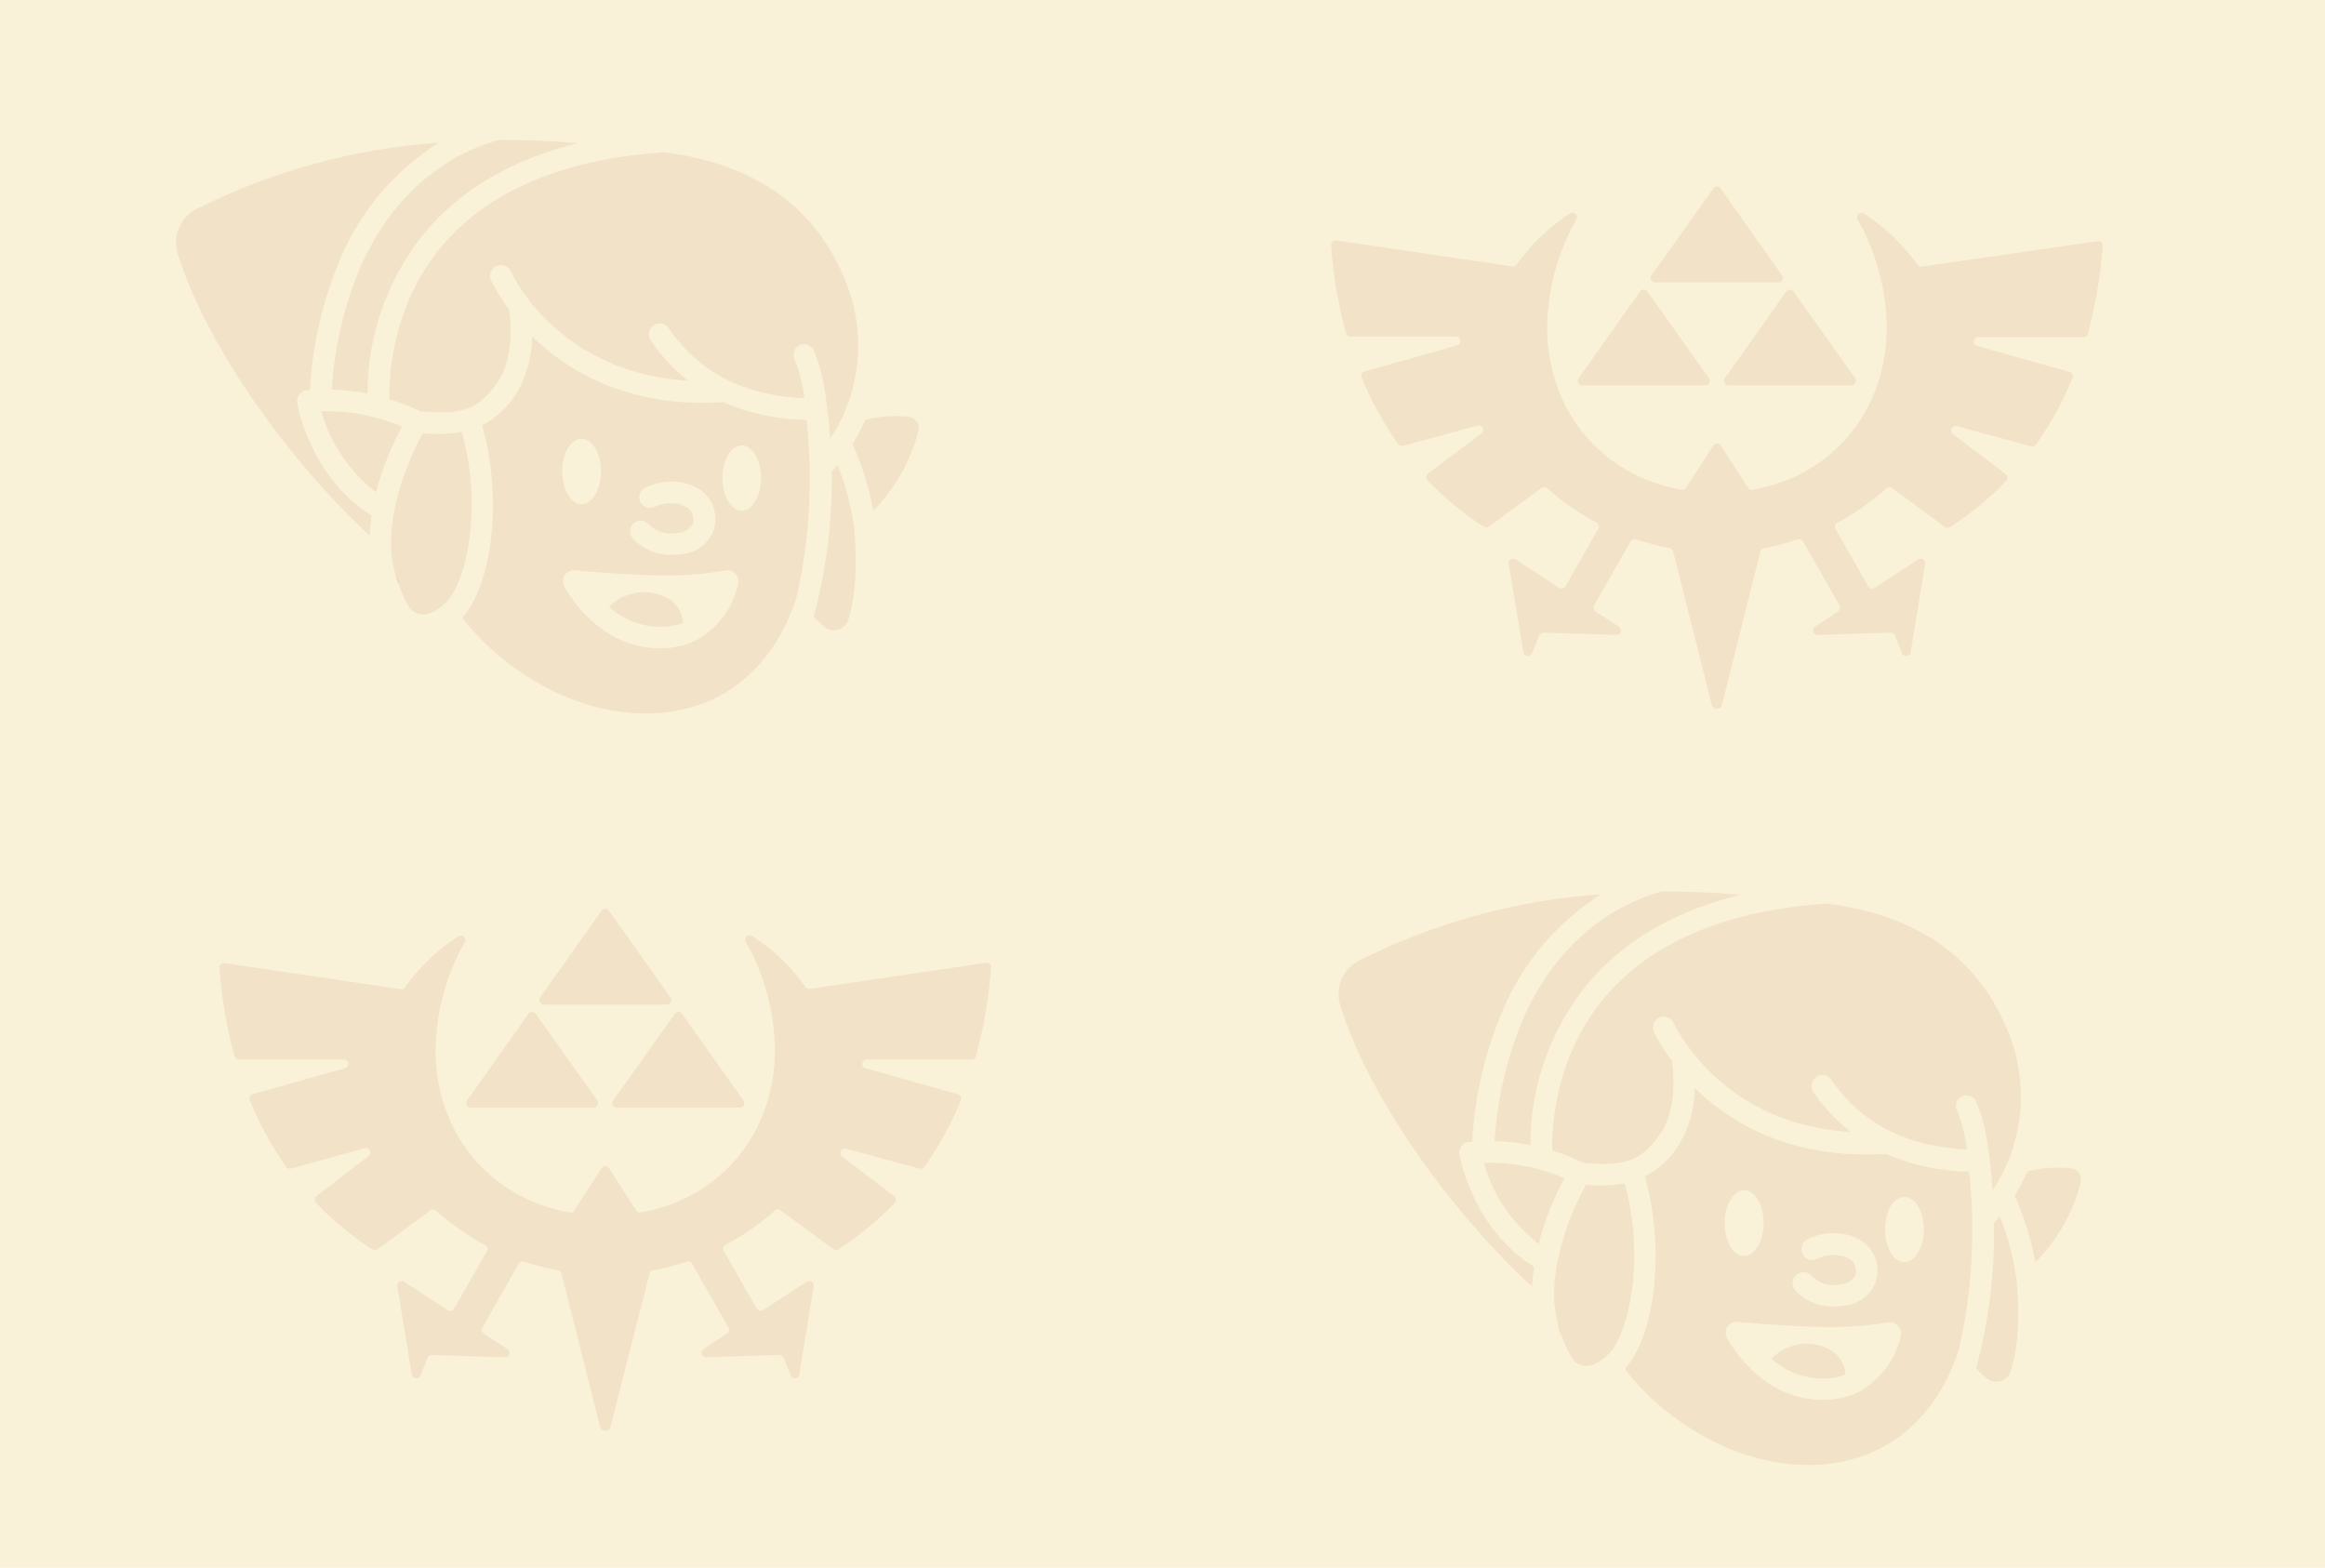
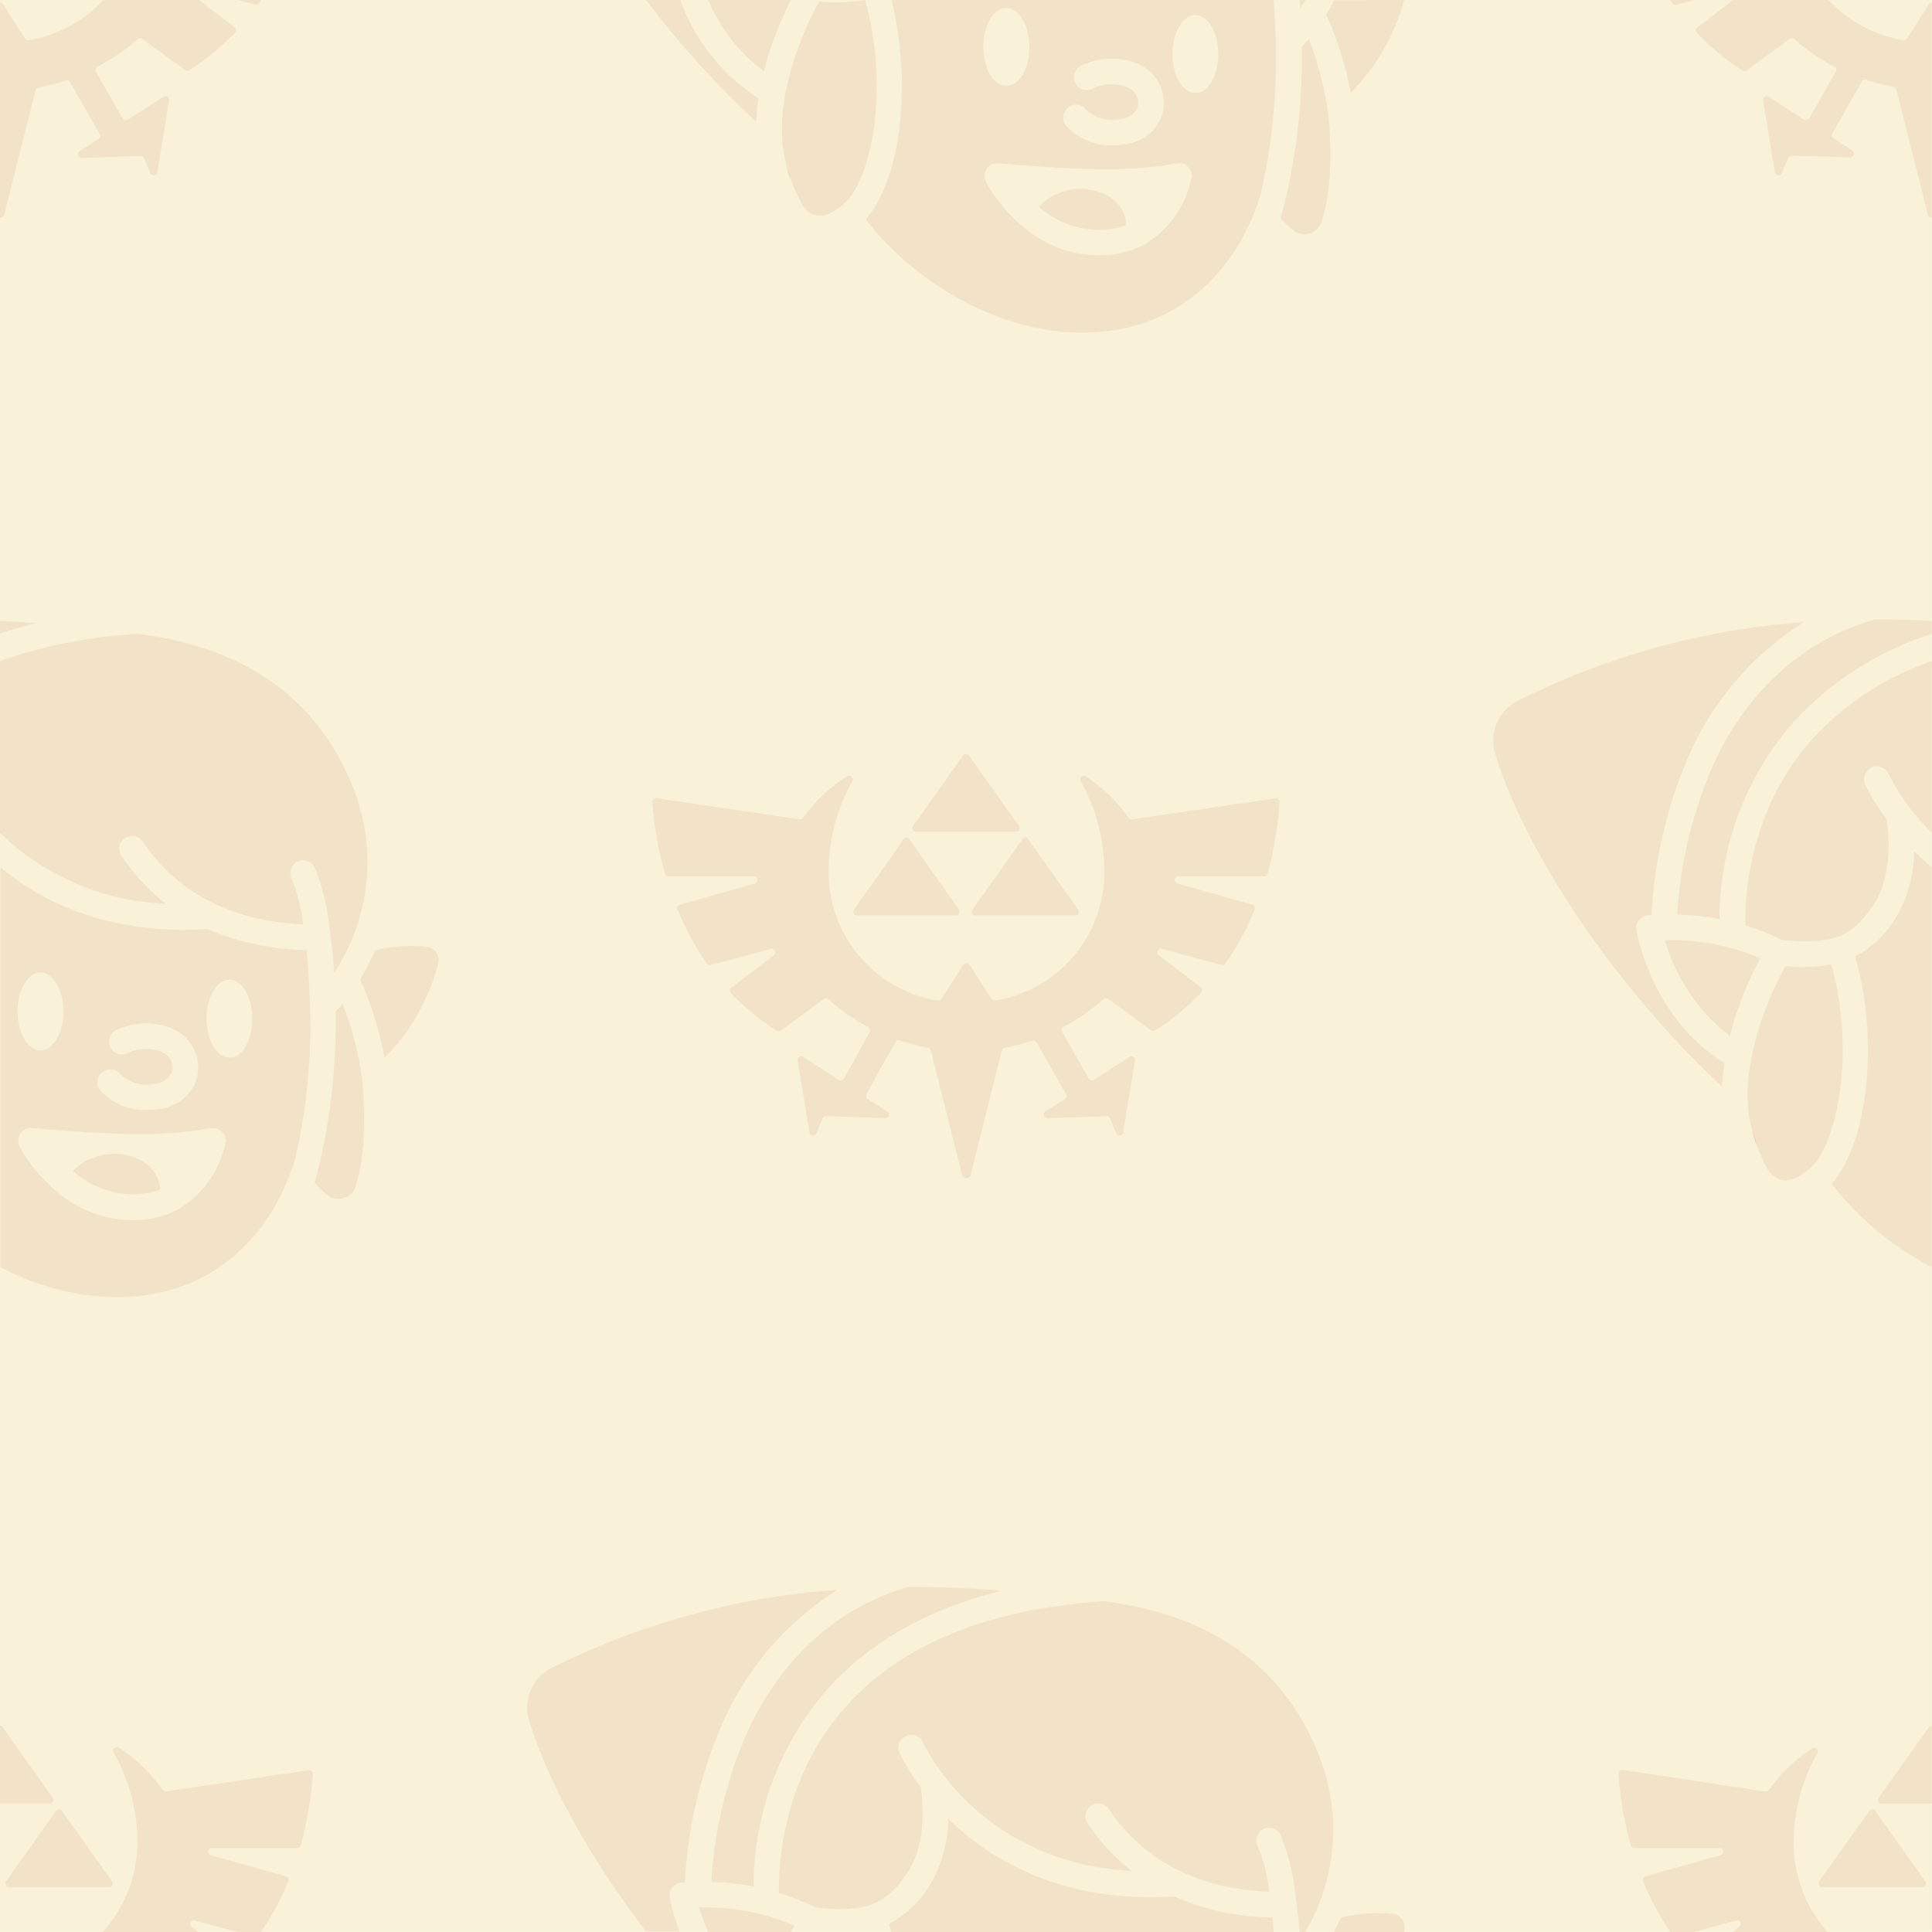
- <svg xmlns="http://www.w3.org/2000/svg" viewBox="0 0 279.54 188.49">
+ <svg xmlns="http://www.w3.org/2000/svg" viewBox="0 0 198.43 198.43">
  <defs>
    <style>.cls-1{isolation:isolate;}.cls-2{fill:#f9f2d8;}.cls-3,.cls-4{fill:#f2e2c7;}.cls-4{mix-blend-mode:multiply;}</style>
  </defs>
  <g class="cls-1">
    <g id="Layer_1" data-name="Layer 1">
-       <rect class="cls-2" width="279.54" height="188.49" />
-       <path class="cls-3" d="M48.33,51.3a35.15,35.15,0,0,0-3,7.43l-.12.46a18.79,18.79,0,0,1-6.58-9.74,22.73,22.73,0,0,1,6.43.73l.26.07h0A21.32,21.32,0,0,1,48.33,51.3Z" />
-       <path class="cls-3" d="M54.12,71.88l0,0h0l0,0A6.69,6.69,0,0,1,52,73.61l-.05,0a2.1,2.1,0,0,1-2.86-.79,16.84,16.84,0,0,1-1.2-2.66,15.92,15.92,0,0,1-.46-1.56c0-.11-.06-.2-.08-.31a11.46,11.46,0,0,1-.27-1.67h0c-.53-5.34,2.19-11.81,3.78-14.53a17.62,17.62,0,0,0,4.65-.16C57.73,59.67,56.65,68.12,54.12,71.88Z" />
-       <path class="cls-3" d="M44.68,62c-.11.77-.2,1.56-.24,2.38C35.33,56,25,42.14,21.36,30.47a4.51,4.51,0,0,1,2.25-5.32,76.75,76.75,0,0,1,29.15-8,30.5,30.5,0,0,0-11.86,14,47.07,47.07,0,0,0-3.64,15.76l-.38,0a1.33,1.33,0,0,0-1.15,1.52C35.8,48.85,37.33,57.41,44.68,62Z" />
-       <path class="cls-3" d="M51.77,27.15a30.5,30.5,0,0,0-7.58,20.16,25.25,25.25,0,0,0-4.3-.47,44.89,44.89,0,0,1,3.4-14.63c2-4.68,6.8-12.55,16.68-15.39h0c3,0,6.16.11,9.48.4C62,19.05,56.09,22.38,51.77,27.15Z" />
-       <path class="cls-3" d="M80,71.79l-.23-.11a5.72,5.72,0,0,0-4.61,0L75,71.7A5.06,5.06,0,0,0,73.23,73h0l.27.21.12.1.09.06a9.27,9.27,0,0,0,5.66,2,7.3,7.3,0,0,0,1.8-.2l.49-.13a3.8,3.8,0,0,0,.47-.18A3.62,3.62,0,0,0,80,71.79Zm0,0-.23-.11a5.72,5.72,0,0,0-4.61,0L75,71.7A5.06,5.06,0,0,0,73.23,73h0l.27.21.12.1.09.06a9.27,9.27,0,0,0,5.66,2,7.3,7.3,0,0,0,1.8-.2l.49-.13a3.8,3.8,0,0,0,.47-.18A3.62,3.62,0,0,0,80,71.79Zm0,0-.23-.11a5.72,5.72,0,0,0-4.61,0L75,71.7A5.06,5.06,0,0,0,73.23,73h0l.27.21.12.1.09.06a9.27,9.27,0,0,0,5.66,2,7.3,7.3,0,0,0,1.8-.2l.49-.13a3.8,3.8,0,0,0,.47-.18A3.62,3.62,0,0,0,80,71.79Zm0,0-.23-.11a5.72,5.72,0,0,0-4.61,0L75,71.7A5.06,5.06,0,0,0,73.23,73h0l.27.21.12.1.09.06a9.27,9.27,0,0,0,5.66,2,7.3,7.3,0,0,0,1.8-.2l.49-.13a3.8,3.8,0,0,0,.47-.18A3.62,3.62,0,0,0,80,71.79Zm17.32-16.3c-.06-1.81-.18-3.52-.34-5a25.76,25.76,0,0,1-10-2.12c-.8,0-1.58.07-2.33.07-10.13,0-16.72-4.11-20.68-8a13.3,13.3,0,0,1-2,7.05,10.68,10.68,0,0,1-4,3.65c2.31,8,1.55,18.56-2.38,23.14C59.23,79.1,66.81,84.94,75.7,85.7c10.19.87,17.25-5,20.06-13.86l0,0a61.78,61.78,0,0,0,1.58-14.67C97.36,56.57,97.35,56,97.34,55.49Zm-21.13,7.4a1.3,1.3,0,0,1,1.83.18,3.77,3.77,0,0,0,3.46,1A2.19,2.19,0,0,0,83.27,63,1.74,1.74,0,0,0,83,61.39c-.63-.87-2.7-1.26-4.32-.43A1.31,1.31,0,0,1,77,60.38a1.29,1.29,0,0,1,.58-1.74c2.66-1.36,6.15-.8,7.61,1.22a4.35,4.35,0,0,1,.54,4.1,4.56,4.56,0,0,1-3.76,2.66,7.85,7.85,0,0,1-1.24.1,6.2,6.2,0,0,1-4.66-2A1.3,1.3,0,0,1,76.21,62.89ZM69.92,52.74c1.29,0,2.34,1.76,2.34,3.93s-1.05,3.94-2.34,3.94-2.33-1.76-2.33-3.94S68.64,52.74,69.92,52.74ZM88.78,70.1a10.32,10.32,0,0,1-4.63,6.63l-.12.08a9,9,0,0,1-1.58.68c-.22.07-.45.13-.68.18a9.72,9.72,0,0,1-2.41.28,11.81,11.81,0,0,1-7.2-2.48L72,75.35l-.09-.06a14,14,0,0,1-1.26-1.11,15.71,15.71,0,0,1-2.83-3.72,1.31,1.31,0,0,1,1.3-1.89s2.56.25,5.65.43c1.78.11,3.76.19,5.55.19h.26a41.1,41.1,0,0,0,6.65-.6,1.32,1.32,0,0,1,1.54,1.51Zm.4-8.7c-1.28,0-2.33-1.76-2.33-3.93s1.05-3.92,2.33-3.92,2.33,1.75,2.33,3.92S90.47,61.4,89.18,61.4Z" />
-       <path class="cls-3" d="M102,74.5a1.82,1.82,0,0,1-2.88.87,12.59,12.59,0,0,1-1.27-1.2.41.41,0,0,0,0-.08A62.6,62.6,0,0,0,100,56.67a10.13,10.13,0,0,0,.71-.74,32.61,32.61,0,0,1,2,7.62h0C103.19,69.13,102.61,72.56,102,74.5Z" />
-       <path class="cls-3" d="M100.24,52.09c-.14.22-.28.44-.43.66-.06-1-.15-1.93-.25-2.82-.07-.63-.14-1.23-.23-1.8A21.35,21.35,0,0,0,97.78,42a1.3,1.3,0,0,0-2-.26,1.34,1.34,0,0,0-.18,1.61,17.27,17.27,0,0,1,1.11,4.53c-9-.35-13.81-4.69-16.31-8.42a1.32,1.32,0,0,0-1.82-.35,1.29,1.29,0,0,0-.35,1.8,21.05,21.05,0,0,0,4.51,4.87C67.66,44.84,62.05,34,61.41,32.6A1.29,1.29,0,0,0,59.68,32a1.31,1.31,0,0,0-.63,1.73A22.06,22.06,0,0,0,61.2,37.2c.08.5.85,5.52-1.4,8.78s-4.24,3.92-9.25,3.47A24.14,24.14,0,0,0,46.82,48c-.06-2.79.3-11.79,6.91-19.1,5.68-6.26,14.45-9.81,26.15-10.59h0c11.55,1.47,18.46,7.15,21.78,15.49A20.42,20.42,0,0,1,100.24,52.09Z" />
-       <path class="cls-3" d="M110.41,51.84A21.14,21.14,0,0,1,105,61.39a34.59,34.59,0,0,0-2.28-7.5l-.11-.25a.7.7,0,0,0-.11-.21c.55-.92,1.07-1.93,1.56-3v.05a14.89,14.89,0,0,1,5.17-.38A1.38,1.38,0,0,1,110.41,51.84Z" />
-       <path class="cls-4" d="M47.82,69.65a1.39,1.39,0,0,1,.1.53,15.92,15.92,0,0,1-.46-1.56A9,9,0,0,0,47.82,69.65Z" />
-       <path class="cls-3" d="M188.1,141.66a35.12,35.12,0,0,0-3,7.43c0,.15-.07.31-.11.46a18.72,18.72,0,0,1-6.59-9.74,22.73,22.73,0,0,1,6.43.73l.26.07h0A21.92,21.92,0,0,1,188.1,141.66Z" />
-       <path class="cls-3" d="M193.89,162.25s0,0,0,0h0l0,0a6.56,6.56,0,0,1-2.1,1.72l0,0a2.09,2.09,0,0,1-2.85-.79,14.87,14.87,0,0,1-1.2-2.66,13.78,13.78,0,0,1-.47-1.56,2.81,2.81,0,0,1-.08-.31,13.49,13.49,0,0,1-.27-1.67h0c-.53-5.34,2.19-11.81,3.78-14.53a17.62,17.62,0,0,0,4.65-.16C197.49,150,196.41,158.48,193.89,162.25Z" />
-       <path class="cls-3" d="M184.45,152.31a22.53,22.53,0,0,0-.25,2.38c-9.1-8.35-19.48-22.19-23.07-33.86a4.5,4.5,0,0,1,2.24-5.32,76.87,76.87,0,0,1,29.15-8,30.5,30.5,0,0,0-11.86,14A47,47,0,0,0,177,137.28l-.39,0a1.31,1.31,0,0,0-.9.52,1.37,1.37,0,0,0-.25,1C175.56,139.21,177.09,147.77,184.45,152.31Z" />
-       <path class="cls-3" d="M191.53,117.52A30.48,30.48,0,0,0,184,137.67a25.25,25.25,0,0,0-4.3-.47,44.89,44.89,0,0,1,3.4-14.63c2-4.68,6.8-12.55,16.68-15.39h0c3,0,6.16.11,9.48.4C201.77,109.41,195.85,112.74,191.53,117.52Z" />
-       <path class="cls-3" d="M219.78,162.15l-.23-.11a5.72,5.72,0,0,0-4.61,0l-.16.06a5.16,5.16,0,0,0-1.79,1.28h0l.27.21.12.1.09.07a9.32,9.32,0,0,0,5.66,2,7.3,7.3,0,0,0,1.8-.2l.49-.13a3.8,3.8,0,0,0,.47-.18A3.63,3.63,0,0,0,219.78,162.15Zm0,0-.23-.11a5.72,5.72,0,0,0-4.61,0l-.16.06a5.16,5.16,0,0,0-1.79,1.28h0l.27.21.12.1.09.07a9.32,9.32,0,0,0,5.66,2,7.3,7.3,0,0,0,1.8-.2l.49-.13a3.8,3.8,0,0,0,.47-.18A3.63,3.63,0,0,0,219.78,162.15Zm0,0-.23-.11a5.72,5.72,0,0,0-4.61,0l-.16.06a5.16,5.16,0,0,0-1.79,1.28h0l.27.21.12.1.09.07a9.32,9.32,0,0,0,5.66,2,7.3,7.3,0,0,0,1.8-.2l.49-.13a3.8,3.8,0,0,0,.47-.18A3.63,3.63,0,0,0,219.78,162.15Zm0,0-.23-.11a5.72,5.72,0,0,0-4.61,0l-.16.06a5.16,5.16,0,0,0-1.79,1.28h0l.27.21.12.1.09.07a9.32,9.32,0,0,0,5.66,2,7.3,7.3,0,0,0,1.8-.2l.49-.13a3.8,3.8,0,0,0,.47-.18A3.63,3.63,0,0,0,219.78,162.15Zm17.32-16.29c-.06-1.82-.18-3.52-.34-5a25.76,25.76,0,0,1-10-2.12c-.8.05-1.57.07-2.32.07-10.14,0-16.73-4.11-20.68-8a13.48,13.48,0,0,1-2,7,10.7,10.7,0,0,1-4,3.65c2.31,8,1.55,18.57-2.38,23.14,3.61,4.85,11.19,10.69,20.08,11.45,10.2.87,17.26-4.95,20.07-13.86a.09.09,0,0,1,0,0,61.24,61.24,0,0,0,1.58-14.66C237.12,146.93,237.11,146.39,237.1,145.86ZM216,153.25a1.31,1.31,0,0,1,1.84.18,3.75,3.75,0,0,0,3.45,1,2.19,2.19,0,0,0,1.77-1.06,1.74,1.74,0,0,0-.23-1.59c-.63-.87-2.7-1.26-4.32-.43A1.3,1.3,0,1,1,217.3,149c2.66-1.36,6.15-.8,7.61,1.22a4.35,4.35,0,0,1,.54,4.1,4.56,4.56,0,0,1-3.76,2.66,7.85,7.85,0,0,1-1.24.1,6.2,6.2,0,0,1-4.66-2A1.31,1.31,0,0,1,216,153.25Zm-6.29-10.15c1.29,0,2.34,1.76,2.34,3.94S211,151,209.68,151s-2.32-1.76-2.32-3.93S208.4,143.1,209.68,143.1Zm18.86,17.36a10.32,10.32,0,0,1-4.63,6.63l-.12.08a9,9,0,0,1-1.58.68l-.67.19a10.37,10.37,0,0,1-2.42.27,11.76,11.76,0,0,1-7.19-2.48.71.71,0,0,1-.15-.12l-.1-.06a12.61,12.61,0,0,1-1.25-1.11,15.39,15.39,0,0,1-2.83-3.72,1.3,1.3,0,0,1,.08-1.33,1.33,1.33,0,0,1,1.21-.56s2.56.25,5.66.43c1.78.11,3.75.19,5.54.19h.26A41.48,41.48,0,0,0,227,159a1.3,1.3,0,0,1,1.16.36A1.32,1.32,0,0,1,228.54,160.46Zm.4-8.7c-1.28,0-2.33-1.76-2.33-3.93s1-3.92,2.33-3.92,2.34,1.75,2.34,3.92S230.23,151.76,228.94,151.76Z" />
-       <path class="cls-3" d="M241.75,164.86a1.82,1.82,0,0,1-2.88.87,12.55,12.55,0,0,1-1.26-1.2.24.24,0,0,0,0-.08A62.57,62.57,0,0,0,239.74,147c.24-.23.47-.48.71-.75a32.61,32.61,0,0,1,2,7.62h0C243,159.49,242.37,162.92,241.75,164.86Z" />
-       <path class="cls-3" d="M240,142.45c-.13.22-.28.44-.43.66-.06-1-.15-1.93-.25-2.82-.06-.63-.14-1.23-.23-1.8a21.35,21.35,0,0,0-1.55-6.18,1.3,1.3,0,0,0-2-.26,1.34,1.34,0,0,0-.18,1.61,17.56,17.56,0,0,1,1.12,4.53c-9-.35-13.82-4.69-16.32-8.42a1.31,1.31,0,0,0-2.17,1.46,21.46,21.46,0,0,0,4.51,4.87c-15-.9-20.64-11.78-21.28-13.13a1.29,1.29,0,0,0-1.73-.62,1.31,1.31,0,0,0-.63,1.73,21.63,21.63,0,0,0,2.16,3.48c.07.5.84,5.52-1.41,8.78s-4.24,3.92-9.25,3.47a23.74,23.74,0,0,0-3.73-1.48c-.06-2.79.3-11.79,6.91-19.1,5.68-6.26,14.45-9.81,26.15-10.59h0c11.55,1.47,18.46,7.15,21.78,15.49A20.42,20.42,0,0,1,240,142.45Z" />
-       <path class="cls-3" d="M250.17,142.2a21.21,21.21,0,0,1-5.45,9.56,34.54,34.54,0,0,0-2.28-7.51l-.11-.25a.84.84,0,0,0-.11-.21c.55-.92,1.07-1.92,1.56-2.95v0a15,15,0,0,1,5.18-.38A1.38,1.38,0,0,1,250.17,142.2Z" />
-       <path class="cls-4" d="M187.58,160a1.4,1.4,0,0,1,.11.53,13.78,13.78,0,0,1-.47-1.56A9,9,0,0,0,187.58,160Z" />
-       <path class="cls-3" d="M250.48,40.53H237.86a.54.54,0,0,0-.15,1.06l11.11,3.13a.55.55,0,0,1,.36.73,40.38,40.38,0,0,1-4.39,8,.54.54,0,0,1-.59.21l-8.84-2.4a.54.54,0,0,0-.47,1L241.15,57a.54.54,0,0,1,.07.8,37.7,37.7,0,0,1-6.75,5.57.56.56,0,0,1-.62,0l-6.35-4.68a.53.53,0,0,0-.67,0,29.62,29.62,0,0,1-5.94,4.15.53.53,0,0,0-.22.74l2.75,4.81,1.2,2.11a.55.55,0,0,0,.77.18l5.24-3.41a.54.54,0,0,1,.83.54l-1.75,10.66a.54.54,0,0,1-1,.12l-.9-2.2a.53.53,0,0,0-.51-.33l-8.76.28a.54.54,0,0,1-.31-1L221,73.52a.53.53,0,0,0,.17-.72l-1.91-3.36-2.48-4.36a.53.53,0,0,0-.63-.24,32.7,32.7,0,0,1-4.06,1.06.53.53,0,0,0-.42.39l-1.08,4.27L207.05,84.7a.64.64,0,0,1-1.25,0l-3.56-14.14-1.08-4.27a.51.51,0,0,0-.42-.39,32.7,32.7,0,0,1-4.06-1.06.53.53,0,0,0-.63.24l-2.48,4.36-1.91,3.36a.55.55,0,0,0,.17.72l2.81,1.82a.54.54,0,0,1-.31,1l-8.75-.28a.53.53,0,0,0-.51.33l-.9,2.2a.54.54,0,0,1-1-.12L181.39,67.8a.54.54,0,0,1,.82-.54l5.25,3.41a.53.53,0,0,0,.76-.18l1.2-2.11,2.75-4.81a.53.53,0,0,0-.22-.74A29.55,29.55,0,0,1,186,58.68a.53.53,0,0,0-.67,0L179,63.32a.56.56,0,0,1-.62,0,37.63,37.63,0,0,1-6.74-5.57.54.54,0,0,1,.06-.8L178,52.2a.54.54,0,0,0-.47-1l-8.84,2.4a.55.55,0,0,1-.59-.21,40.9,40.9,0,0,1-4.39-8,.55.55,0,0,1,.36-.73l11.11-3.13a.54.54,0,0,0-.15-1.06H162.37a.56.56,0,0,1-.53-.39,54.45,54.45,0,0,1-1.8-10.6.54.54,0,0,1,.62-.58l21.17,3.14a.53.53,0,0,0,.51-.23,23.8,23.8,0,0,1,6.41-6.14.54.54,0,0,1,.77.72,27,27,0,0,0-3.5,13c0,9.65,6.21,17.7,16.13,19.49a.55.55,0,0,0,.56-.25L206,53.58a.54.54,0,0,1,.91,0l3.26,5.07a.54.54,0,0,0,.55.25c9.92-1.79,16.13-9.84,16.13-19.49a27,27,0,0,0-3.49-13,.54.54,0,0,1,.77-.72,23.76,23.76,0,0,1,6.4,6.14.54.54,0,0,0,.52.23L252.19,29a.55.55,0,0,1,.62.58,56,56,0,0,1-1.8,10.6A.55.55,0,0,1,250.48,40.53Z" />
-       <path class="cls-3" d="M206,22.65a.54.54,0,0,1,.88,0L210.64,28l3.62,5.1a.54.54,0,0,1-.44.85H199a.54.54,0,0,1-.44-.85L202.2,28Z" />
-       <path class="cls-3" d="M197.19,35.05a.54.54,0,0,1,.88,0l3.78,5.33,3.62,5.1a.54.54,0,0,1-.44.85H190.24a.54.54,0,0,1-.44-.85l3.61-5.1Z" />
-       <path class="cls-3" d="M214.77,35.05a.54.54,0,0,1,.88,0l3.78,5.33,3.62,5.1a.54.54,0,0,1-.44.85H207.82a.54.54,0,0,1-.44-.85l3.62-5.1Z" />
-       <path class="cls-3" d="M116.83,127.38H104.21a.54.54,0,0,0-.14,1.06l11.1,3.13a.54.54,0,0,1,.36.73,40.66,40.66,0,0,1-4.39,8,.56.56,0,0,1-.59.21l-8.84-2.41a.54.54,0,0,0-.47.95l6.26,4.77a.55.55,0,0,1,.07.81,37.65,37.65,0,0,1-6.75,5.56.53.53,0,0,1-.62,0l-6.34-4.67a.53.53,0,0,0-.68,0,28.91,28.91,0,0,1-5.94,4.14.54.54,0,0,0-.22.74l2.75,4.82,1.21,2.1a.54.54,0,0,0,.76.19L97,154.11a.54.54,0,0,1,.83.54l-1.74,10.66a.54.54,0,0,1-1,.11l-.89-2.19a.54.54,0,0,0-.52-.33l-8.76.28a.54.54,0,0,1-.31-1l2.81-1.83a.54.54,0,0,0,.18-.72l-1.92-3.36-2.48-4.35a.53.53,0,0,0-.63-.24,31,31,0,0,1-4.06,1.05.54.54,0,0,0-.42.39L77,157.41,73.4,171.54a.64.64,0,0,1-1.25,0l-3.56-14.13-1.08-4.28a.53.53,0,0,0-.42-.39A31,31,0,0,1,63,151.69a.53.53,0,0,0-.63.24l-2.47,4.35L58,159.64a.54.54,0,0,0,.18.72L61,162.19a.54.54,0,0,1-.31,1l-8.76-.28a.52.52,0,0,0-.51.33l-.9,2.2a.54.54,0,0,1-1-.12l-1.75-10.66a.53.53,0,0,1,.82-.54l5.25,3.41a.54.54,0,0,0,.76-.19l1.2-2.1,2.75-4.82a.53.53,0,0,0-.21-.74,28.91,28.91,0,0,1-5.94-4.14.52.52,0,0,0-.67,0l-6.36,4.67a.53.53,0,0,1-.62,0A37.58,37.58,0,0,1,38,144.62a.55.55,0,0,1,.06-.81L44.3,139a.54.54,0,0,0-.47-.95L35,140.5a.56.56,0,0,1-.59-.21,41.15,41.15,0,0,1-4.38-8,.54.54,0,0,1,.35-.73l11.11-3.13a.54.54,0,0,0-.15-1.06H28.72a.53.53,0,0,1-.52-.4,53.58,53.58,0,0,1-1.81-10.6.54.54,0,0,1,.62-.57l21.17,3.13a.51.51,0,0,0,.51-.22,23.65,23.65,0,0,1,6.41-6.14.54.54,0,0,1,.77.72,27,27,0,0,0-3.5,13c0,9.66,6.21,17.7,16.13,19.49a.56.56,0,0,0,.56-.24l3.26-5.08a.54.54,0,0,1,.91,0l3.26,5.08a.55.55,0,0,0,.55.24C87,144,93.17,135.91,93.17,126.25a27,27,0,0,0-3.49-13,.54.54,0,0,1,.77-.72,23.46,23.46,0,0,1,6.4,6.14.53.53,0,0,0,.52.22l21.17-3.13a.54.54,0,0,1,.62.57,55.86,55.86,0,0,1-1.8,10.6A.55.55,0,0,1,116.83,127.38Z" />
-       <path class="cls-3" d="M72.33,109.5a.54.54,0,0,1,.88,0L77,114.83l3.62,5.1a.54.54,0,0,1-.44.85H65.38a.54.54,0,0,1-.44-.85l3.61-5.1Z" />
-       <path class="cls-3" d="M63.54,121.9a.53.53,0,0,1,.88,0l3.78,5.32,3.62,5.1a.54.54,0,0,1-.44.85H56.59a.54.54,0,0,1-.44-.85l3.61-5.1Z" />
-       <path class="cls-3" d="M81.13,121.9a.53.53,0,0,1,.88,0l3.77,5.32,3.62,5.1a.54.54,0,0,1-.44.85H74.17a.54.54,0,0,1-.44-.85l3.62-5.1Z" />
+       <rect class="cls-2" width="198.42" height="198.42" />
+       <path class="cls-3" d="M180.79,98.43a35.59,35.59,0,0,0-3,7.5l-.12.47A18.92,18.92,0,0,1,171,96.57a22.83,22.83,0,0,1,6.49.73l.26.07h0A21.75,21.75,0,0,1,180.79,98.43Z" />
+       <path class="cls-3" d="M186.64,119.21s0,0,0,0a0,0,0,0,1,0,0l0,0a6.63,6.63,0,0,1-2.12,1.73.06.06,0,0,1-.05,0,2.11,2.11,0,0,1-2.88-.79,15.94,15.94,0,0,1-1.21-2.69,13.31,13.31,0,0,1-.47-1.57,2.81,2.81,0,0,1-.08-.31,11.91,11.91,0,0,1-.27-1.68l0,0c-.53-5.39,2.21-11.91,3.82-14.66a18,18,0,0,0,4.7-.16C190.28,106.88,189.18,115.4,186.64,119.21Z" />
+       <path class="cls-3" d="M177.11,109.18a23.2,23.2,0,0,0-.25,2.4c-9.19-8.42-19.66-22.39-23.29-34.17A4.56,4.56,0,0,1,155.84,72a77.68,77.68,0,0,1,29.41-8.09,30.81,30.81,0,0,0-12,14.17A47.51,47.51,0,0,0,169.62,94l-.39,0a1.33,1.33,0,0,0-.91.52,1.36,1.36,0,0,0-.25,1C168.14,96,169.69,104.6,177.11,109.18Z" />
+       <path class="cls-3" d="M198.42,63.78V65.1a32.78,32.78,0,0,0-14.16,9A30.76,30.76,0,0,0,176.6,94.4a25.6,25.6,0,0,0-4.34-.47,45.19,45.19,0,0,1,3.44-14.77c2-4.72,6.86-12.66,16.83-15.53h0C194.44,63.62,196.39,63.66,198.42,63.78Z" />
+       <path class="cls-3" d="M196.59,87.44a13.4,13.4,0,0,1-2.05,7.11,10.78,10.78,0,0,1-4,3.68c2.33,8.09,1.56,18.74-2.41,23.36a31,31,0,0,0,10.28,8.55V89.07C197.76,88.54,197.15,88,196.59,87.44Z" />
+       <path class="cls-3" d="M198.42,67.89V85.54a22.09,22.09,0,0,1-4.43-6,1.32,1.32,0,1,0-2.38,1.13,21.84,21.84,0,0,0,2.17,3.51c.08.51.85,5.57-1.42,8.86s-4.28,4-9.33,3.5a23.65,23.65,0,0,0-3.77-1.49c-.06-2.82.3-11.9,7-19.28A29.7,29.7,0,0,1,198.42,67.89Z" />
+       <path class="cls-4" d="M180.27,117a1.26,1.26,0,0,1,.11.53,13.31,13.31,0,0,1-.47-1.57A9.11,9.11,0,0,0,180.27,117Z" />
+       <path class="cls-3" d="M3.68,64c-1.27.31-2.5.67-3.68,1.07V63.78C1.2,63.83,2.43,63.92,3.68,64Z" />
+       <path class="cls-3" d="M14.34,119.11l-.23-.12a5.85,5.85,0,0,0-4.66,0L9.3,119a5,5,0,0,0-1.81,1.29h0l.27.21.13.1.09.07a9.33,9.33,0,0,0,5.71,2,7.46,7.46,0,0,0,1.82-.2l.49-.13c.16-.06.32-.11.47-.18A3.64,3.64,0,0,0,14.34,119.11Zm0,0-.23-.12a5.85,5.85,0,0,0-4.66,0L9.3,119a5,5,0,0,0-1.81,1.29h0l.27.21.13.1.09.07a9.33,9.33,0,0,0,5.71,2,7.46,7.46,0,0,0,1.82-.2l.49-.13c.16-.06.32-.11.47-.18A3.64,3.64,0,0,0,14.34,119.11Zm0,0-.23-.12a5.85,5.85,0,0,0-4.66,0L9.3,119a5,5,0,0,0-1.81,1.29h0l.27.21.13.1.09.07a9.33,9.33,0,0,0,5.71,2,7.46,7.46,0,0,0,1.82-.2l.49-.13c.16-.06.32-.11.47-.18A3.64,3.64,0,0,0,14.34,119.11Zm17.48-16.45c-.06-1.83-.18-3.55-.34-5.08a26.05,26.05,0,0,1-10.1-2.14c-.8,0-1.58.07-2.34.07-8.8,0-15-3.07-19-6.44v41.07a26.33,26.33,0,0,0,10,3c10.29.88,17.42-5,20.25-14l0,0a61.93,61.93,0,0,0,1.59-14.8C31.84,103.75,31.83,103.2,31.82,102.66ZM10.5,110.12a1.32,1.32,0,0,1,1.85.19,3.84,3.84,0,0,0,3.49,1,2.2,2.2,0,0,0,1.78-1.07,1.73,1.73,0,0,0-.23-1.61c-.63-.87-2.72-1.27-4.36-.43a1.32,1.32,0,0,1-1.19-2.35c2.69-1.36,6.21-.8,7.68,1.23a4.39,4.39,0,0,1,.54,4.15,4.56,4.56,0,0,1-3.79,2.68A7.88,7.88,0,0,1,15,114a6.24,6.24,0,0,1-4.7-2A1.33,1.33,0,0,1,10.5,110.12ZM4.15,99.89c1.3,0,2.36,1.77,2.36,4s-1.06,4-2.36,4-2.35-1.78-2.35-4S2.85,99.89,4.15,99.89Zm19,17.51a10.31,10.31,0,0,1-4.66,6.69.57.57,0,0,1-.13.08,8.22,8.22,0,0,1-1.6.69l-.68.19a10.46,10.46,0,0,1-2.43.27,11.91,11.91,0,0,1-7.27-2.5l-.15-.11-.09-.07a14.45,14.45,0,0,1-1.27-1.12,15.63,15.63,0,0,1-2.85-3.75,1.32,1.32,0,0,1,.08-1.34,1.33,1.33,0,0,1,1.22-.57s2.58.25,5.71.44c1.8.1,3.79.18,5.6.18h.26a40.55,40.55,0,0,0,6.71-.6,1.32,1.32,0,0,1,1.18.36A1.31,1.31,0,0,1,23.18,117.4Zm.41-8.78c-1.3,0-2.35-1.77-2.35-4s1.05-4,2.35-4,2.35,1.77,2.35,4S24.89,108.62,23.59,108.62Zm-9.25,10.49-.23-.12a5.85,5.85,0,0,0-4.66,0L9.3,119a5,5,0,0,0-1.81,1.29h0l.27.21.13.1.09.07a9.33,9.33,0,0,0,5.71,2,7.46,7.46,0,0,0,1.82-.2l.49-.13c.16-.06.32-.11.47-.18A3.64,3.64,0,0,0,14.34,119.11Zm0,0-.23-.12a5.85,5.85,0,0,0-4.66,0L9.3,119a5,5,0,0,0-1.81,1.29h0l.27.21.13.1.09.07a9.33,9.33,0,0,0,5.71,2,7.46,7.46,0,0,0,1.82-.2l.49-.13c.16-.06.32-.11.47-.18A3.64,3.64,0,0,0,14.34,119.11Zm0,0-.23-.12a5.85,5.85,0,0,0-4.66,0L9.3,119a5,5,0,0,0-1.81,1.29h0l.27.21.13.1.09.07a9.33,9.33,0,0,0,5.71,2,7.46,7.46,0,0,0,1.82-.2l.49-.13c.16-.06.32-.11.47-.18A3.64,3.64,0,0,0,14.34,119.11Zm0,0-.23-.12a5.85,5.85,0,0,0-4.66,0L9.3,119a5,5,0,0,0-1.81,1.29h0l.27.21.13.1.09.07a9.33,9.33,0,0,0,5.71,2,7.46,7.46,0,0,0,1.82-.2l.49-.13c.16-.06.32-.11.47-.18A3.64,3.64,0,0,0,14.34,119.11Zm0,0-.23-.12a5.85,5.85,0,0,0-4.66,0L9.3,119a5,5,0,0,0-1.81,1.29h0l.27.21.13.1.09.07a9.33,9.33,0,0,0,5.71,2,7.46,7.46,0,0,0,1.82-.2l.49-.13c.16-.06.32-.11.47-.18A3.64,3.64,0,0,0,14.34,119.11Zm0,0-.23-.12a5.85,5.85,0,0,0-4.66,0L9.3,119a5,5,0,0,0-1.81,1.29h0l.27.21.13.1.09.07a9.33,9.33,0,0,0,5.71,2,7.46,7.46,0,0,0,1.82-.2l.49-.13c.16-.06.32-.11.47-.18A3.64,3.64,0,0,0,14.34,119.11Zm0,0-.23-.12a5.85,5.85,0,0,0-4.66,0L9.3,119a5,5,0,0,0-1.81,1.29h0l.27.21.13.1.09.07a9.33,9.33,0,0,0,5.71,2,7.46,7.46,0,0,0,1.82-.2l.49-.13c.16-.06.32-.11.47-.18A3.64,3.64,0,0,0,14.34,119.11Z" />
+       <path class="cls-3" d="M36.52,121.85a1.84,1.84,0,0,1-2.91.87,11.7,11.7,0,0,1-1.27-1.21.24.24,0,0,0,0-.08,63.35,63.35,0,0,0,2.13-17.57c.24-.23.48-.48.72-.76a33.06,33.06,0,0,1,2,7.69h0C37.73,116.43,37.15,119.89,36.52,121.85Z" />
+       <path class="cls-3" d="M34.75,99.22c-.14.23-.28.45-.43.67-.06-1-.15-2-.26-2.84-.06-.64-.14-1.24-.23-1.82A21.65,21.65,0,0,0,32.27,89a1.31,1.31,0,0,0-2.07-.26A1.32,1.32,0,0,0,30,90.35a17.47,17.47,0,0,1,1.12,4.57c-9.06-.34-13.94-4.73-16.47-8.49a1.31,1.31,0,1,0-2.18,1.47A21.2,21.2,0,0,0,17,92.81,25.82,25.82,0,0,1,0,85.55V67.89A51.17,51.17,0,0,1,14.2,65.1h0c11.65,1.48,18.63,7.22,22,15.63A20.59,20.59,0,0,1,34.75,99.22Z" />
+       <path class="cls-3" d="M45,99a21.42,21.42,0,0,1-5.5,9.65,34.71,34.71,0,0,0-2.3-7.57l-.11-.26c0-.07-.07-.15-.11-.21.55-.93,1.08-1.94,1.57-3v0a15.18,15.18,0,0,1,5.22-.38A1.39,1.39,0,0,1,45,99Z" />
+       <path class="cls-3" d="M81.58,197.78c-.11.2-.23.41-.35.64H72.74a21.23,21.23,0,0,1-.93-2.51,23.16,23.16,0,0,1,6.49.74l.26.07h0A22.73,22.73,0,0,1,81.58,197.78Z" />
+       <path class="cls-3" d="M86,163.29a30.84,30.84,0,0,0-12,14.17,47.51,47.51,0,0,0-3.67,15.9l-.38,0a1.29,1.29,0,0,0-.91.52,1.31,1.31,0,0,0-.25,1,19.17,19.17,0,0,0,1,3.49H66.34c-5.27-6.91-9.83-14.67-12-21.66a4.54,4.54,0,0,1,2.27-5.38A77.57,77.57,0,0,1,86,163.29Z" />
+       <path class="cls-3" d="M85.05,173.41a30.8,30.8,0,0,0-7.65,20.35,25.85,25.85,0,0,0-4.35-.48,45.25,45.25,0,0,1,3.44-14.77c2-4.72,6.86-12.66,16.83-15.53h0c3,0,6.21.11,9.56.4C95.38,165.23,89.4,168.59,85.05,173.41Z" />
+       <path class="cls-3" d="M130.7,196.93a25.79,25.79,0,0,1-10.1-2.14c-.81.05-1.59.07-2.35.07-10.23,0-16.87-4.14-20.87-8.07a13.32,13.32,0,0,1-2.06,7.11,10.71,10.71,0,0,1-4,3.69c.08.27.15.55.22.83h39.27C130.79,197.9,130.75,197.41,130.7,196.93Z" />
+       <path class="cls-3" d="M134.06,198.42h-.59c-.05-.7-.12-1.37-.19-2s-.15-1.24-.23-1.82a21.55,21.55,0,0,0-1.57-6.24,1.32,1.32,0,0,0-2.07-.26,1.34,1.34,0,0,0-.18,1.63,17.11,17.11,0,0,1,1.13,4.57c-9.07-.35-14-4.74-16.47-8.5a1.32,1.32,0,0,0-1.83-.35,1.3,1.3,0,0,0-.36,1.82,21.2,21.2,0,0,0,4.55,4.91c-15.17-.9-20.83-11.89-21.47-13.25a1.31,1.31,0,0,0-1.75-.62,1.32,1.32,0,0,0-.64,1.75,23.07,23.07,0,0,0,2.18,3.51c.08.51.85,5.57-1.42,8.86s-4.28,4-9.34,3.5A24.85,24.85,0,0,0,80,194.42c-.06-2.82.31-11.9,7-19.28,5.72-6.32,14.58-9.9,26.38-10.69h0c11.65,1.48,18.63,7.22,22,15.64A20.63,20.63,0,0,1,134.06,198.42Z" />
+       <path class="cls-3" d="M144.23,198.32a.3.3,0,0,0,0,.1H137c.26-.48.5-1,.74-1.47v0a15.16,15.16,0,0,1,5.22-.38A1.4,1.4,0,0,1,144.23,198.32Z" />
+       <path class="cls-3" d="M129.78,90H121a.38.38,0,0,0-.1.74l7.71,2.17a.39.39,0,0,1,.25.51,28.58,28.58,0,0,1-3,5.54.38.38,0,0,1-.41.15l-6.13-1.67a.38.38,0,0,0-.33.66l4.35,3.31a.38.38,0,0,1,0,.56,26.29,26.29,0,0,1-4.68,3.86.4.4,0,0,1-.43,0l-4.4-3.24a.36.36,0,0,0-.47,0,20.12,20.12,0,0,1-4.12,2.88.36.36,0,0,0-.15.51l1.91,3.34.83,1.47a.38.38,0,0,0,.53.12l3.64-2.36a.37.37,0,0,1,.57.37l-1.21,7.4a.37.37,0,0,1-.71.08l-.63-1.52a.38.38,0,0,0-.35-.24l-6.08.2a.38.38,0,0,1-.22-.69l2-1.26a.37.37,0,0,0,.12-.5l-1.32-2.33-1.72-3a.36.36,0,0,0-.44-.17,22.44,22.44,0,0,1-2.82.73.38.38,0,0,0-.29.27l-.75,3-2.46,9.8a.45.45,0,0,1-.87,0l-2.47-9.8-.75-3a.35.35,0,0,0-.29-.27,21.85,21.85,0,0,1-2.81-.73A.36.36,0,0,0,92,107l-1.72,3L89,112.39a.38.38,0,0,0,.12.5l2,1.26a.37.37,0,0,1-.21.69l-6.08-.2a.38.38,0,0,0-.35.24l-.63,1.52a.37.37,0,0,1-.71-.08l-1.22-7.4a.38.38,0,0,1,.58-.37l3.64,2.36a.36.36,0,0,0,.52-.12l.84-1.47L89.33,106a.38.38,0,0,0-.15-.51,19.93,19.93,0,0,1-4.12-2.87.36.36,0,0,0-.47,0l-4.41,3.24a.39.39,0,0,1-.43,0A27,27,0,0,1,75.07,102a.38.38,0,0,1,.05-.56l4.34-3.31a.37.37,0,0,0-.32-.66L73,99.11a.39.39,0,0,1-.41-.15,28.54,28.54,0,0,1-3-5.54.38.38,0,0,1,.25-.51l7.7-2.17a.38.38,0,0,0-.1-.74H68.65a.37.37,0,0,1-.36-.27A37.48,37.48,0,0,1,67,82.38a.38.38,0,0,1,.43-.4l14.69,2.17a.38.38,0,0,0,.36-.15A16.31,16.31,0,0,1,87,79.73a.38.38,0,0,1,.54.51,18.69,18.69,0,0,0-2.43,9,13.34,13.34,0,0,0,11.19,13.52.37.37,0,0,0,.38-.16l2.27-3.53a.37.37,0,0,1,.63,0l2.26,3.53a.39.39,0,0,0,.39.16,13.34,13.34,0,0,0,11.19-13.52,18.69,18.69,0,0,0-2.43-9,.38.38,0,0,1,.54-.5A16.27,16.27,0,0,1,115.92,84a.38.38,0,0,0,.36.15L131,82a.37.37,0,0,1,.43.4,37.48,37.48,0,0,1-1.25,7.35A.37.37,0,0,1,129.78,90Z" />
+       <path class="cls-3" d="M98.91,77.6a.37.37,0,0,1,.61,0l2.62,3.7,2.51,3.53a.38.38,0,0,1-.31.59H94.08a.37.37,0,0,1-.3-.59l2.51-3.53Z" />
+       <path class="cls-3" d="M92.81,86.2a.37.37,0,0,1,.61,0L96,89.9l2.51,3.53a.38.38,0,0,1-.31.59H88a.37.37,0,0,1-.3-.59l2.51-3.53Z" />
+       <path class="cls-3" d="M105,86.2a.37.37,0,0,1,.61,0l2.62,3.7,2.51,3.53a.38.38,0,0,1-.31.59H100.18a.37.37,0,0,1-.3-.59l2.51-3.53Z" />
+       <path class="cls-3" d="M24.09,2.79a.37.37,0,0,1,.05.55,25.91,25.91,0,0,1-4.68,3.87.4.4,0,0,1-.43,0L14.63,4a.36.36,0,0,0-.47,0A20.12,20.12,0,0,1,10,6.85a.36.36,0,0,0-.15.51l1.9,3.34.84,1.47a.38.38,0,0,0,.53.12L16.8,9.93a.37.37,0,0,1,.57.37l-1.21,7.4a.38.38,0,0,1-.72.08l-.62-1.52a.38.38,0,0,0-.36-.24l-6.07.2a.38.38,0,0,1-.22-.69l1.95-1.26a.37.37,0,0,0,.12-.5L8.91,11.44l-1.71-3a.36.36,0,0,0-.44-.17A22.44,22.44,0,0,1,3.94,9a.37.37,0,0,0-.29.27l-.75,3L.44,22a.44.44,0,0,1-.44.34V.26A.36.36,0,0,1,.32.43L2.58,4A.37.37,0,0,0,3,4.12,13.55,13.55,0,0,0,10.63,0h9.8Z" />
+       <path class="cls-3" d="M26.85,0a4,4,0,0,1-.23.34.39.39,0,0,1-.41.15L24.41,0Z" />
+       <path class="cls-3" d="M171.57,0H174l-1.8.49a.39.39,0,0,1-.41-.15A4,4,0,0,1,171.57,0Z" />
+       <path class="cls-3" d="M198.42.26v22.1A.43.43,0,0,1,198,22l-2.47-9.8-.75-3a.37.37,0,0,0-.29-.27,22.44,22.44,0,0,1-2.82-.73.36.36,0,0,0-.44.17l-1.71,3-1.33,2.33a.37.37,0,0,0,.12.5l1.95,1.26a.38.38,0,0,1-.22.69L184,16a.39.39,0,0,0-.36.24L183,17.78a.37.37,0,0,1-.71-.08l-1.22-7.4a.37.37,0,0,1,.57-.37l3.64,2.36a.38.38,0,0,0,.53-.12l.84-1.47,1.9-3.34a.36.36,0,0,0-.15-.51A19.78,19.78,0,0,1,184.27,4a.36.36,0,0,0-.47,0l-4.41,3.24a.38.38,0,0,1-.43,0,25.79,25.79,0,0,1-4.68-3.86.37.37,0,0,1,.05-.55L178,0h9.8a13.55,13.55,0,0,0,7.67,4.12.37.37,0,0,0,.38-.16L198.11.43A.35.35,0,0,1,198.42.26Z" />
+       <path class="cls-3" d="M81.23,0a35.79,35.79,0,0,0-2.65,6.85l-.12.47A17.75,17.75,0,0,1,72.74,0Z" />
+       <path class="cls-3" d="M87.42,20.13l0,0h0l0,0a6.41,6.41,0,0,1-2.11,1.74l0,0a2.11,2.11,0,0,1-2.88-.79,16.3,16.3,0,0,1-1.21-2.69,13.89,13.89,0,0,1-.47-1.57c0-.11-.06-.21-.08-.31a13.17,13.17,0,0,1-.28-1.69h0C79.8,9.44,82.54,2.91,84.15.16A18,18,0,0,0,88.85,0C91.06,7.81,90,16.33,87.42,20.13Z" />
+       <path class="cls-3" d="M77.89,10.1a23.21,23.21,0,0,0-.24,2.4A96.45,96.45,0,0,1,66.35,0h3.52A20.31,20.31,0,0,0,77.89,10.1Z" />
+       <path class="cls-3" d="M113.56,20l-.23-.12a5.84,5.84,0,0,0-4.66,0l-.16.07a5.05,5.05,0,0,0-1.81,1.29l.26.22.13.1.09.06a9.34,9.34,0,0,0,5.71,2,7.45,7.45,0,0,0,1.82-.21,4.93,4.93,0,0,0,.49-.13c.17-.05.32-.11.48-.17A3.66,3.66,0,0,0,113.56,20Zm0,0-.23-.12a5.84,5.84,0,0,0-4.66,0l-.16.07a5.05,5.05,0,0,0-1.81,1.29l.26.22.13.1.09.06a9.34,9.34,0,0,0,5.71,2,7.45,7.45,0,0,0,1.82-.21,4.93,4.93,0,0,0,.49-.13c.17-.05.32-.11.48-.17A3.66,3.66,0,0,0,113.56,20Zm0,0-.23-.12a5.84,5.84,0,0,0-4.66,0l-.16.07a5.05,5.05,0,0,0-1.81,1.29l.26.22.13.1.09.06a9.34,9.34,0,0,0,5.71,2,7.45,7.45,0,0,0,1.82-.21,4.93,4.93,0,0,0,.49-.13c.17-.05.32-.11.48-.17A3.66,3.66,0,0,0,113.56,20Zm0,0-.23-.12a5.84,5.84,0,0,0-4.66,0l-.16.07a5.05,5.05,0,0,0-1.81,1.29l.26.22.13.1.09.06a9.34,9.34,0,0,0,5.71,2,7.45,7.45,0,0,0,1.82-.21,4.93,4.93,0,0,0,.49-.13c.17-.05.32-.11.48-.17A3.66,3.66,0,0,0,113.56,20Zm0,0-.23-.12a5.84,5.84,0,0,0-4.66,0l-.16.07a5.05,5.05,0,0,0-1.81,1.29l.26.22.13.1.09.06a9.34,9.34,0,0,0,5.71,2,7.45,7.45,0,0,0,1.82-.21,4.93,4.93,0,0,0,.49-.13c.17-.05.32-.11.48-.17A3.66,3.66,0,0,0,113.56,20Zm0,0-.23-.12a5.84,5.84,0,0,0-4.66,0l-.16.07a5.05,5.05,0,0,0-1.81,1.29l.26.22.13.1.09.06a9.34,9.34,0,0,0,5.71,2,7.45,7.45,0,0,0,1.82-.21,4.93,4.93,0,0,0,.49-.13c.17-.05.32-.11.48-.17A3.66,3.66,0,0,0,113.56,20ZM131,3.59c0-1.26-.11-2.46-.2-3.59H91.57c2,8,1.19,18.06-2.64,22.52,3.64,4.89,11.3,10.78,20.26,11.55,10.29.89,17.42-5,20.26-14a.11.11,0,0,1,0,0,61.32,61.32,0,0,0,1.59-14.8C131.05,4.67,131.05,4.13,131,3.59Zm-21.32,7.46a1.32,1.32,0,0,1,1.85.18,3.81,3.81,0,0,0,3.49,1,2.21,2.21,0,0,0,1.78-1.08,1.71,1.71,0,0,0-.23-1.6c-.63-.88-2.72-1.27-4.36-.44a1.31,1.31,0,1,1-1.19-2.34c2.69-1.37,6.21-.8,7.68,1.23a4.39,4.39,0,0,1,.54,4.15,4.56,4.56,0,0,1-3.79,2.67,6.9,6.9,0,0,1-1.25.11,6.24,6.24,0,0,1-4.7-2A1.33,1.33,0,0,1,109.71,11.05ZM103.36.81c1.31,0,2.36,1.78,2.36,4s-1,4-2.36,4S101,7,101,4.78,102.07.81,103.36.81Zm19,17.52A10.35,10.35,0,0,1,117.73,25l-.13.08a7.63,7.63,0,0,1-1.6.68,6.55,6.55,0,0,1-.67.19,10,10,0,0,1-2.44.28,11.86,11.86,0,0,1-7.26-2.5l-.15-.12-.1-.06a16.05,16.05,0,0,1-1.27-1.12,16.3,16.3,0,0,1-2.85-3.75,1.31,1.31,0,0,1,1.3-1.91s2.59.25,5.71.43c1.8.11,3.79.19,5.6.19h.26a43.72,43.72,0,0,0,6.72-.6,1.28,1.28,0,0,1,1.17.35A1.31,1.31,0,0,1,122.39,18.33Zm.41-8.78c-1.29,0-2.35-1.78-2.35-4s1.06-4,2.35-4,2.36,1.77,2.36,4S124.1,9.55,122.8,9.55ZM113.56,20l-.23-.12a5.84,5.84,0,0,0-4.66,0l-.16.07a5.05,5.05,0,0,0-1.81,1.29l.26.22.13.1.09.06a9.34,9.34,0,0,0,5.71,2,7.45,7.45,0,0,0,1.82-.21,4.93,4.93,0,0,0,.49-.13c.17-.05.32-.11.48-.17A3.66,3.66,0,0,0,113.56,20Zm0,0-.23-.12a5.84,5.84,0,0,0-4.66,0l-.16.07a5.05,5.05,0,0,0-1.81,1.29l.26.22.13.1.09.06a9.34,9.34,0,0,0,5.71,2,7.45,7.45,0,0,0,1.82-.21,4.93,4.93,0,0,0,.49-.13c.17-.05.32-.11.48-.17A3.66,3.66,0,0,0,113.56,20Z" />
+       <path class="cls-3" d="M135.73,22.77a1.83,1.83,0,0,1-2.9.88,12.8,12.8,0,0,1-1.28-1.21l0-.08A63,63,0,0,0,133.7,4.78a8.62,8.62,0,0,0,.72-.75,32.42,32.42,0,0,1,2,7.69h0C137,17.36,136.36,20.81,135.73,22.77Z" />
+       <path class="cls-3" d="M134.06,0,134,.15c-.14.23-.29.45-.44.67L133.47,0Z" />
+       <path class="cls-3" d="M144.21,0a21.57,21.57,0,0,1-5.48,9.54A35.29,35.29,0,0,0,136.43,2l-.11-.26a2.25,2.25,0,0,0-.12-.21q.44-.72.84-1.5Z" />
+       <path class="cls-4" d="M81.06,17.88a1.4,1.4,0,0,1,.11.53,13.89,13.89,0,0,1-.47-1.57A9.84,9.84,0,0,0,81.06,17.88Z" />
+       <path class="cls-3" d="M32.13,182.18a37.48,37.48,0,0,1-1.25,7.35.36.36,0,0,1-.36.28H21.76a.37.37,0,0,0-.1.73l7.71,2.17a.38.38,0,0,1,.24.51,27.11,27.11,0,0,1-2.81,5.2H24.36L20,197.24a.38.38,0,0,0-.33.66l.68.52h-9.8A13.74,13.74,0,0,0,14.11,189a18.73,18.73,0,0,0-2.43-9,.37.37,0,0,1,.53-.5,16.47,16.47,0,0,1,4.45,4.26A.37.37,0,0,0,17,184l14.68-2.18A.38.38,0,0,1,32.13,182.18Z" />
+       <path class="cls-3" d="M5.08,185.23H0v-8a.35.35,0,0,1,.26.15l2.62,3.69,2.51,3.54A.38.38,0,0,1,5.08,185.23Z" />
+       <path class="cls-3" d="M5.75,186a.37.37,0,0,1,.61,0L9,189.7l2.51,3.54a.37.37,0,0,1-.3.59H.92a.37.37,0,0,1-.3-.59l2.51-3.54Z" />
+       <path class="cls-3" d="M178.62,197.9a.37.37,0,0,0-.32-.66L174,198.42h-2.44a27.67,27.67,0,0,1-2.81-5.2.38.38,0,0,1,.25-.51l7.7-2.17a.37.37,0,0,0-.1-.73h-8.75a.36.36,0,0,1-.36-.28,37.48,37.48,0,0,1-1.26-7.35.38.38,0,0,1,.43-.4L181.31,184a.38.38,0,0,0,.36-.16,16.42,16.42,0,0,1,4.44-4.26.37.37,0,0,1,.53.5,18.83,18.83,0,0,0-2.42,9,13.77,13.77,0,0,0,3.51,9.39h-9.79Z" />
+       <path class="cls-3" d="M198.42,177.26v8h-5.18a.37.37,0,0,1-.3-.59l2.51-3.54,2.62-3.69A.36.36,0,0,1,198.42,177.26Z" />
+       <path class="cls-3" d="M192,186a.37.37,0,0,1,.61,0l2.62,3.69,2.51,3.54a.37.37,0,0,1-.3.59H187.15a.38.38,0,0,1-.31-.59l2.51-3.54Z" />
    </g>
  </g>
</svg>
